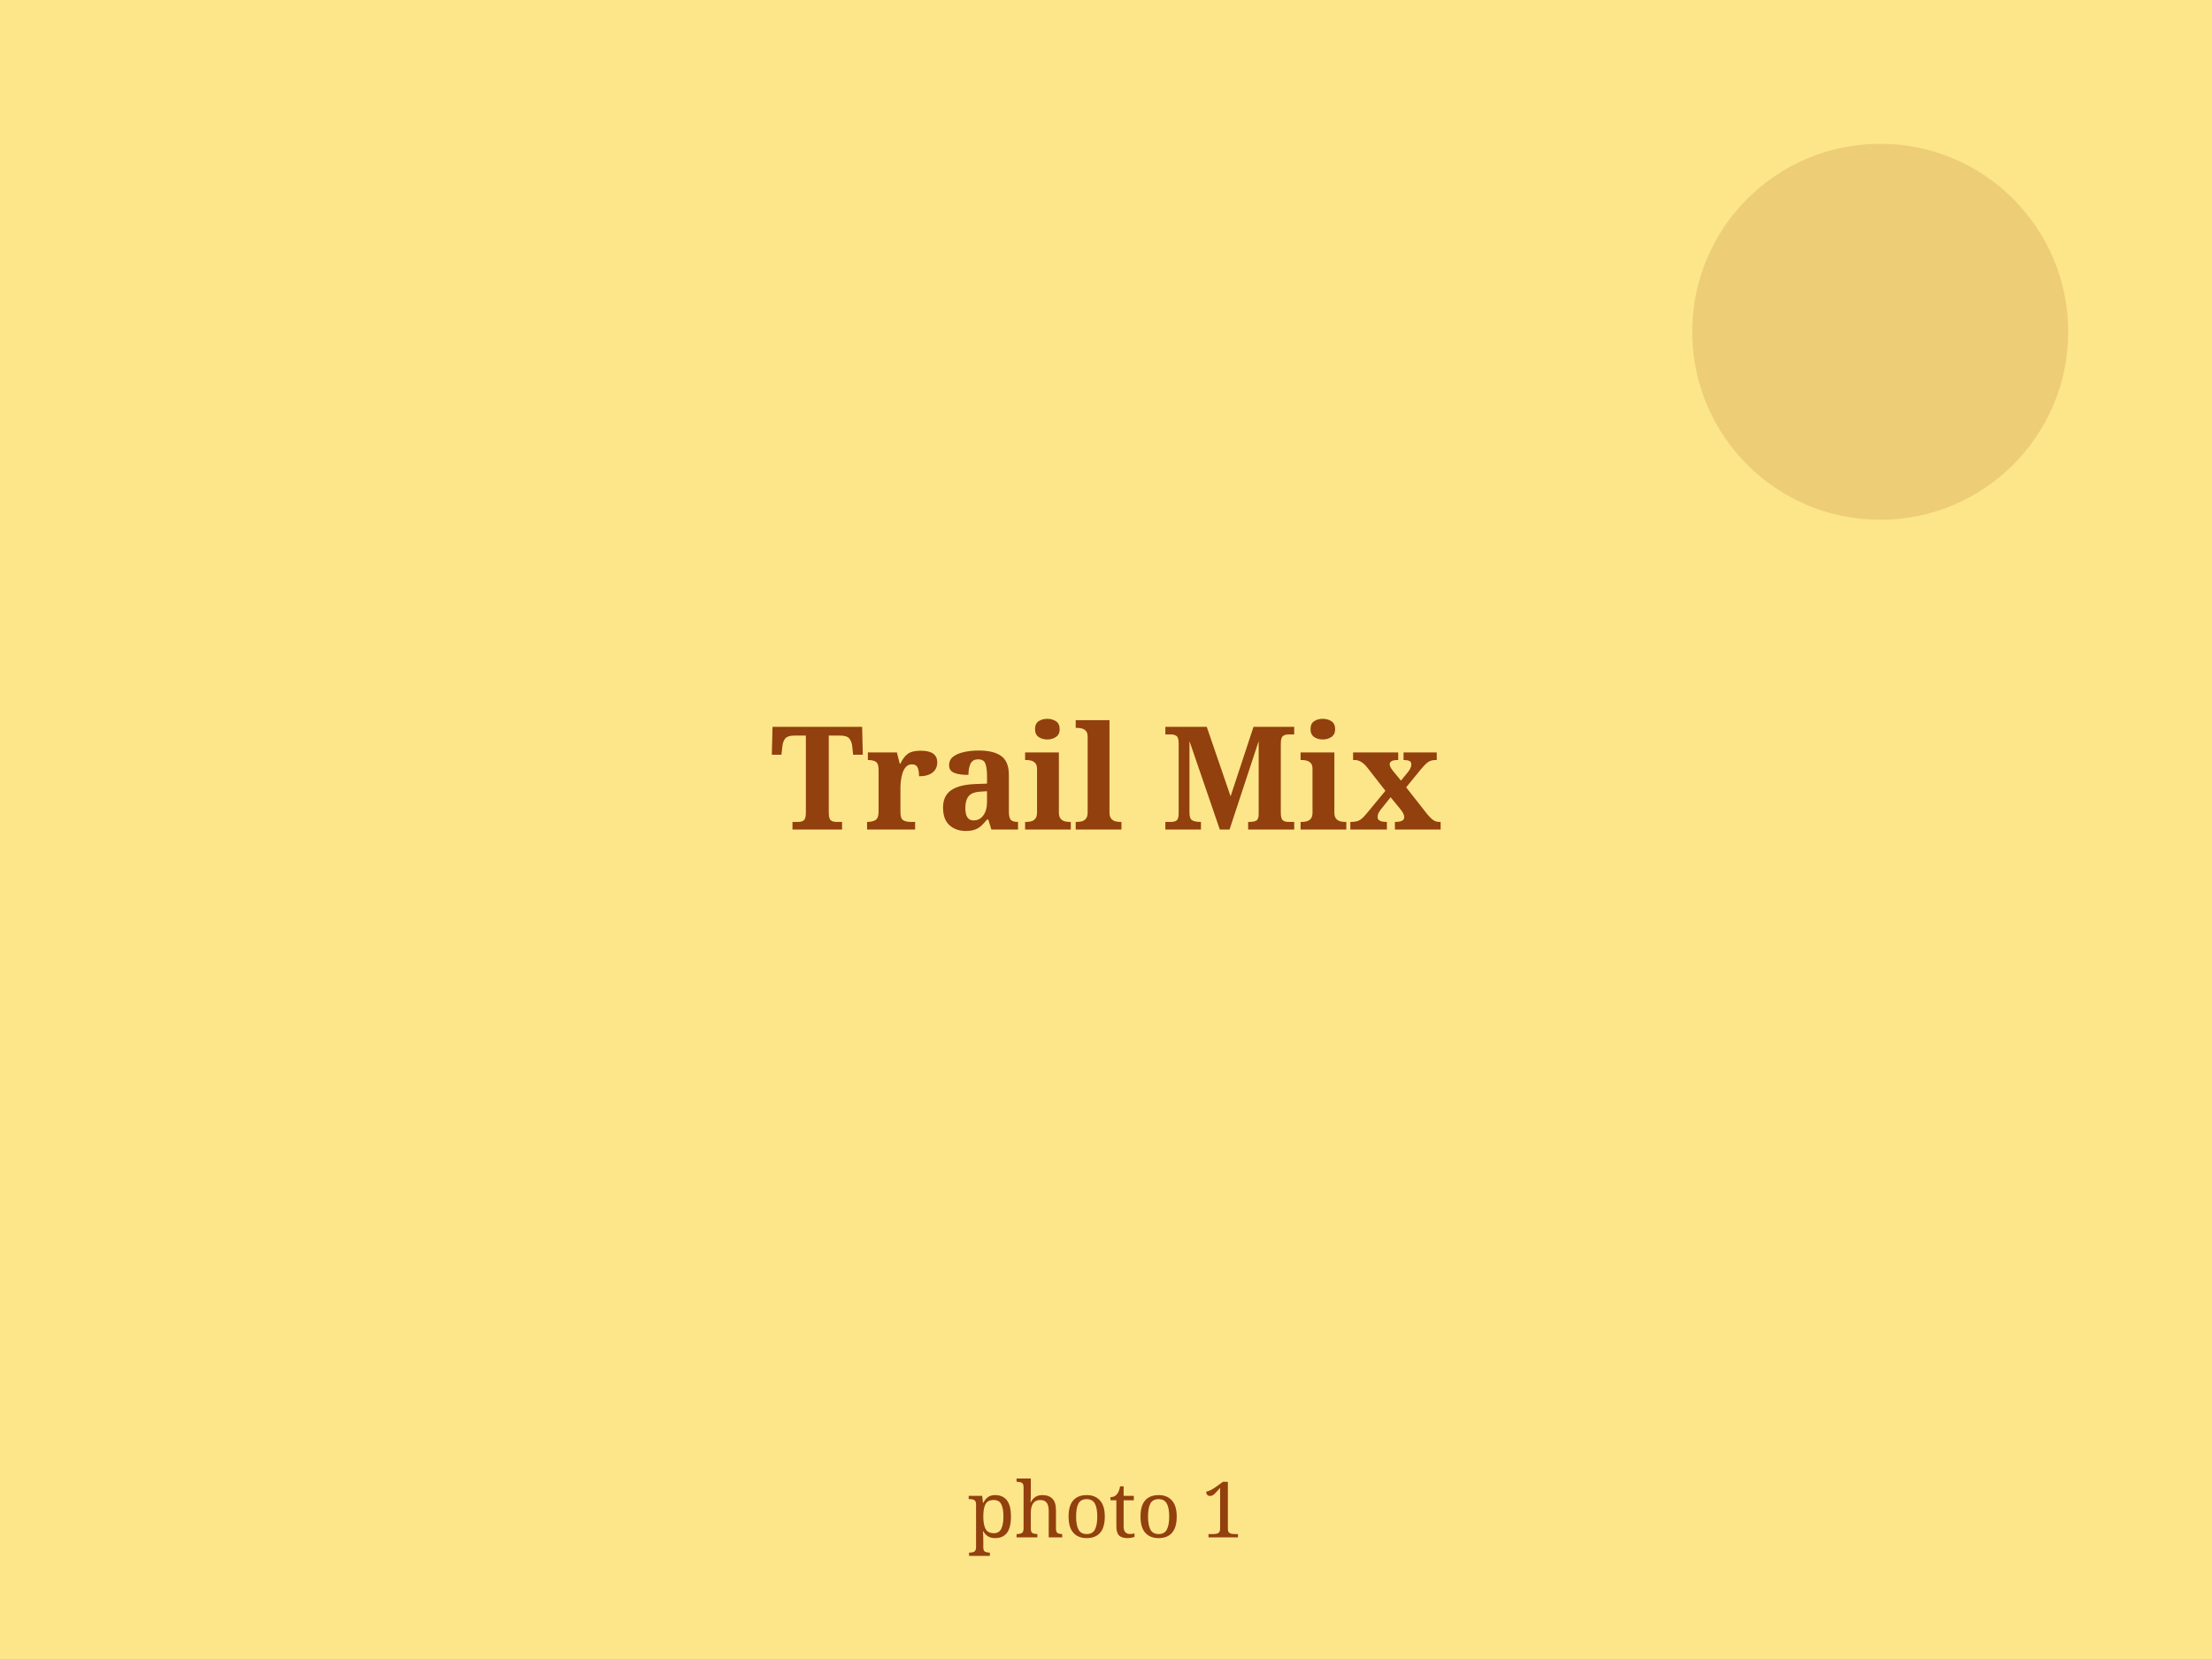
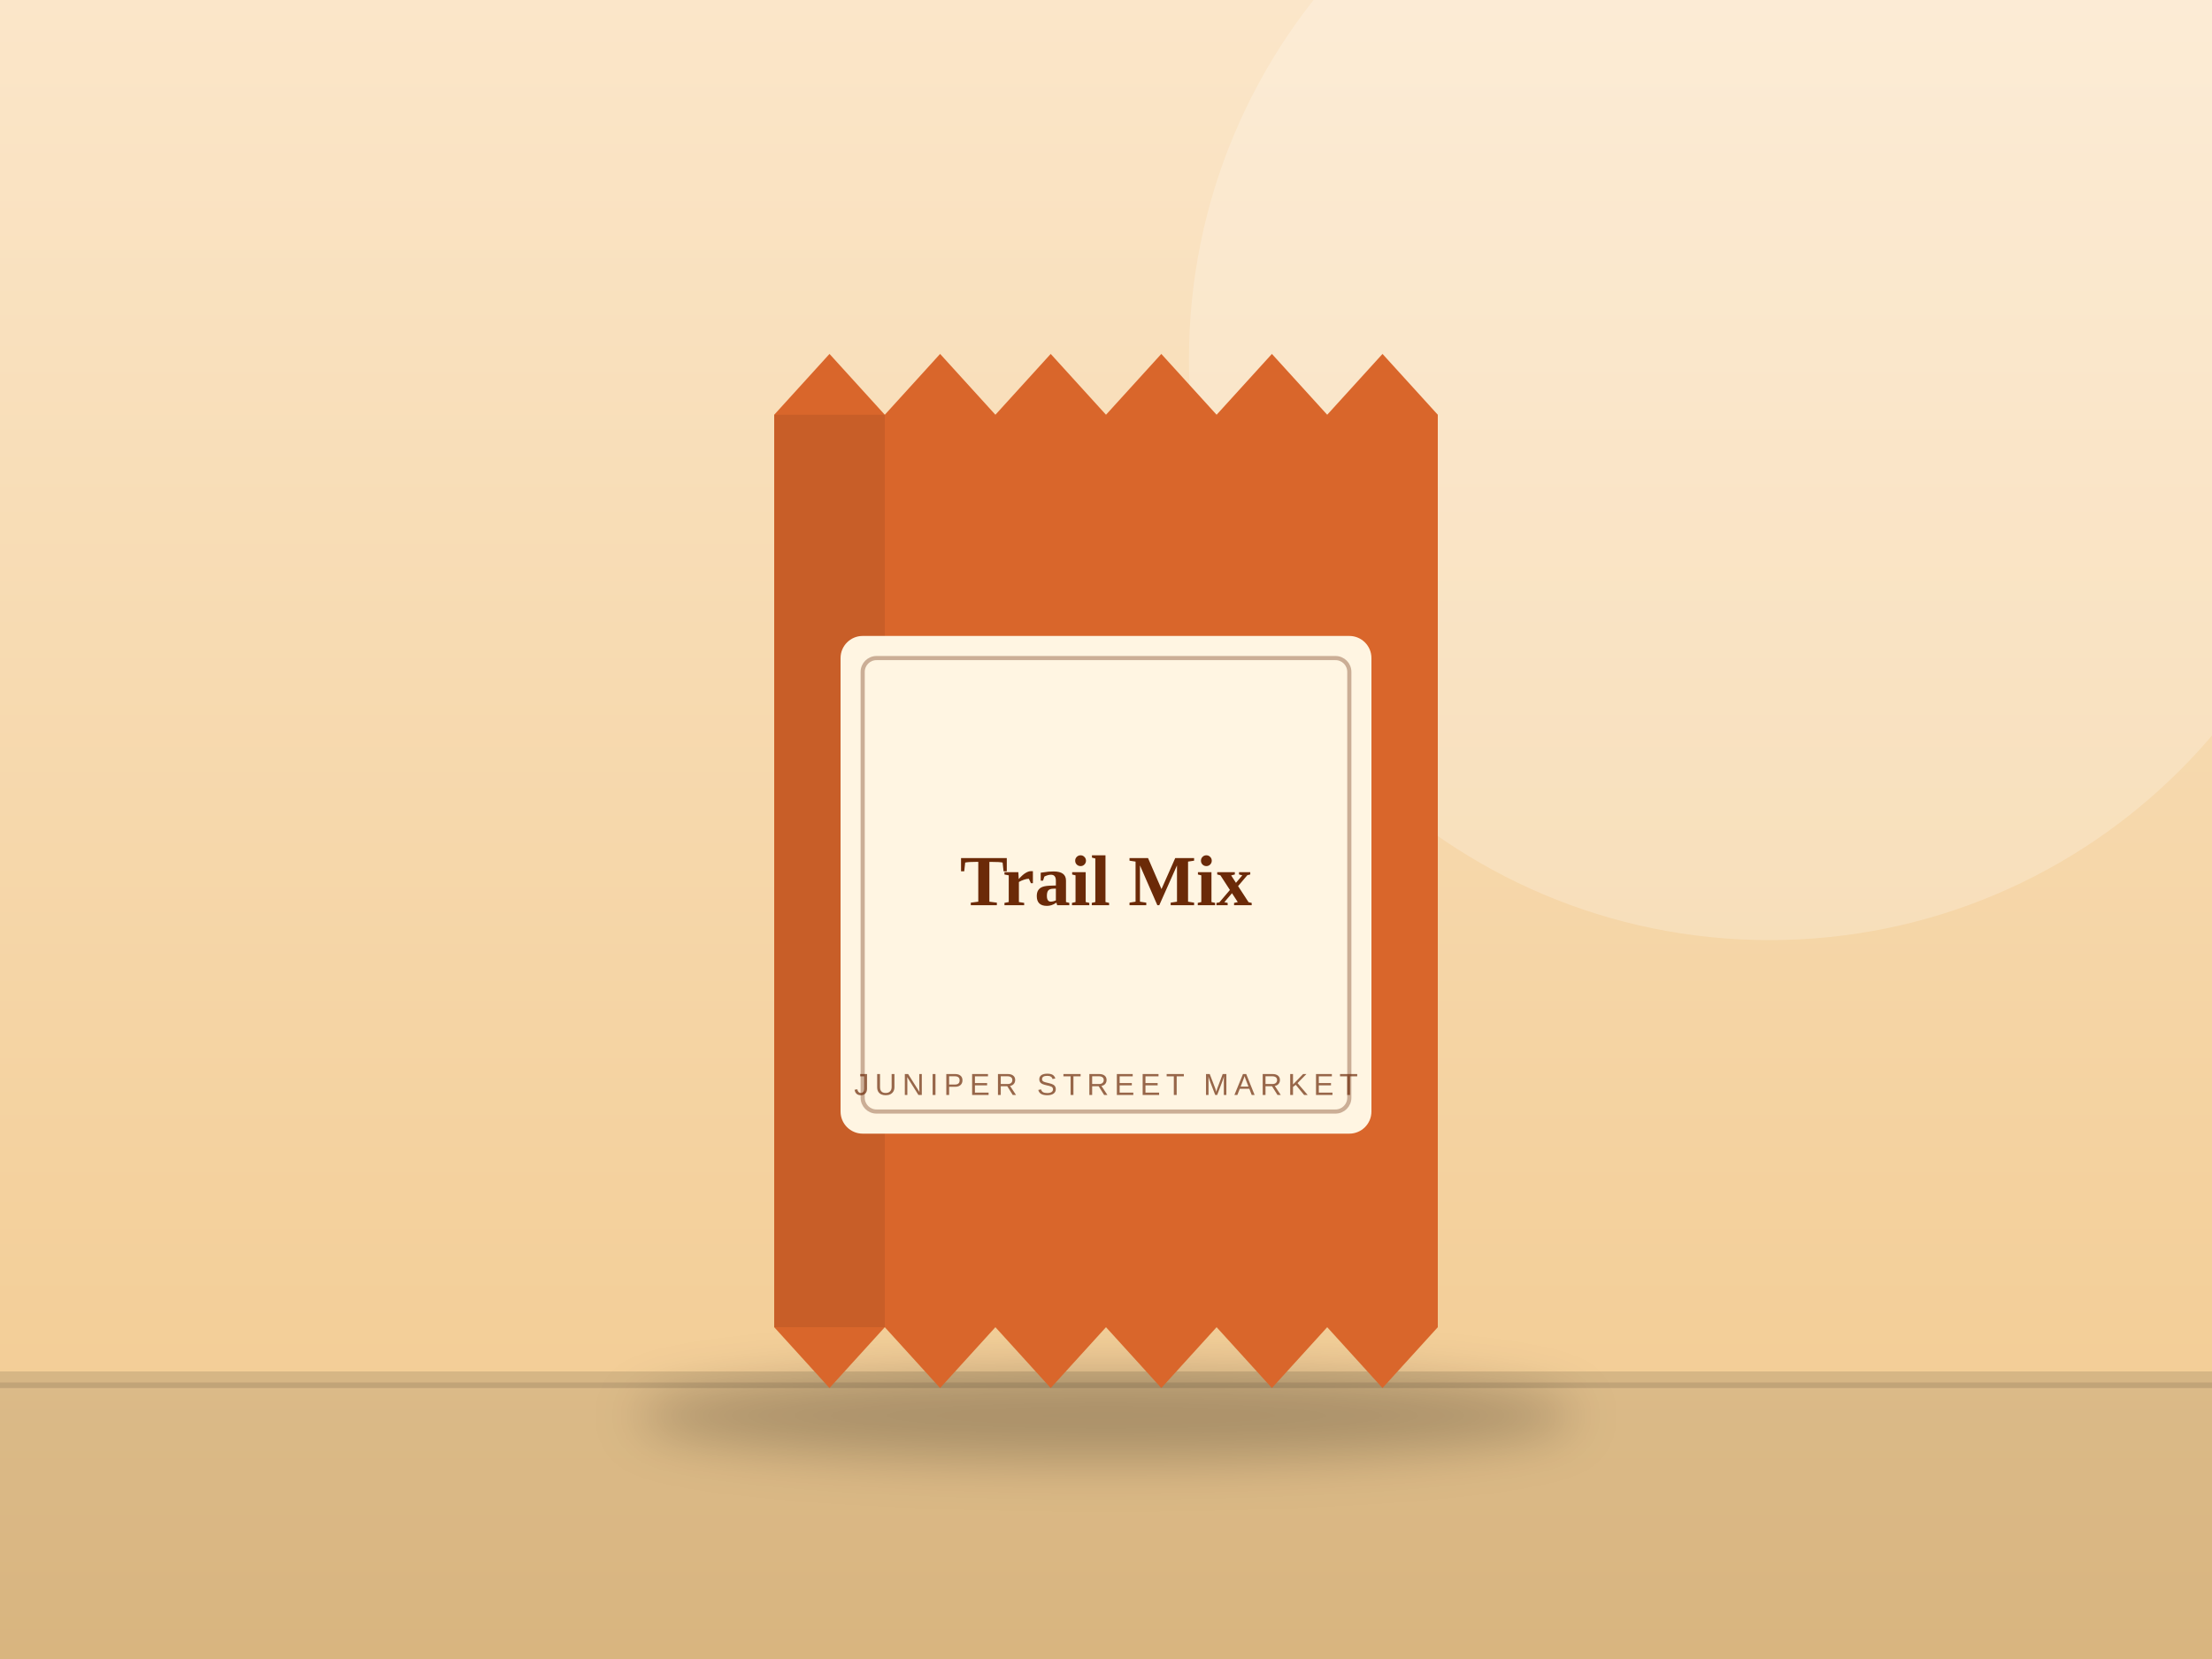
- <svg xmlns="http://www.w3.org/2000/svg" viewBox="0 0 400 300" role="img">
-   <rect width="400" height="300" fill="#fde68a" />
-   <circle cx="340" cy="60" r="34" fill="#92400e" opacity="0.15" />
-   <text x="200" y="150" text-anchor="middle" font-family="Georgia, serif" font-size="26" font-weight="bold" fill="#92400e">Trail Mix</text>
-   <text x="200" y="278" text-anchor="middle" font-family="Georgia, serif" font-size="14" fill="#92400e">photo 1</text>
+ <svg xmlns="http://www.w3.org/2000/svg" viewBox="0 0 800 600" role="img">
+   <defs>
+     <linearGradient id="b" x1="0" y1="0" x2="0" y2="1">
+       <stop offset="0" stop-color="#fbe6c9" />
+       <stop offset="1" stop-color="#f1c98d" />
+     </linearGradient>
+     <filter id="s" x="-30%" y="-200%" width="160%" height="500%">
+       <feGaussianBlur stdDeviation="9" />
+     </filter>
+   </defs>
+   <rect width="800" height="600" fill="url(#b)" />
+   <circle cx="640" cy="130" r="210" fill="#fff" opacity="0.22" />
+   <rect y="500" width="800" height="100" fill="#000" opacity="0.10" />
+   <rect y="496" width="800" height="6" fill="#000" opacity="0.12" />
+   <ellipse cx="400" cy="512" rx="170" ry="16" fill="#000" opacity="0.22" filter="url(#s)" />
+   <g transform="translate(400 320) scale(1.0) translate(-400 -320)">
+     <path d="M280 150 l20 -22 20 22 20 -22 20 22 20 -22 20 22 20 -22 20 22 20 -22 20 22 20 -22 20 22 v330 l-20 22 -20 -22 -20 22 -20 -22 -20 22 -20 -22 -20 22 -20 -22 -20 22 -20 -22 -20 22 -20 -22z" fill="#d9662b" />
+     <path d="M280 150 h40 v330 h-40z" fill="#000" opacity="0.08" />
+     <rect x="304" y="230" width="192" height="180" rx="8" fill="#fff5e2" />
+     <rect x="312" y="238" width="176" height="164" rx="5" fill="none" stroke="#6b2a08" stroke-width="1.5" opacity="0.35" />
+     <text x="400" y="320" text-anchor="middle" dominant-baseline="middle" font-family="Georgia, 'Times New Roman', serif" font-size="26" font-weight="bold" fill="#6b2a08">Trail Mix</text>
+     <text x="400" y="396" text-anchor="middle" font-family="Arial, sans-serif" font-size="11" letter-spacing="2" fill="#6b2a08" opacity="0.7">JUNIPER STREET MARKET</text>
+   </g>
</svg>
